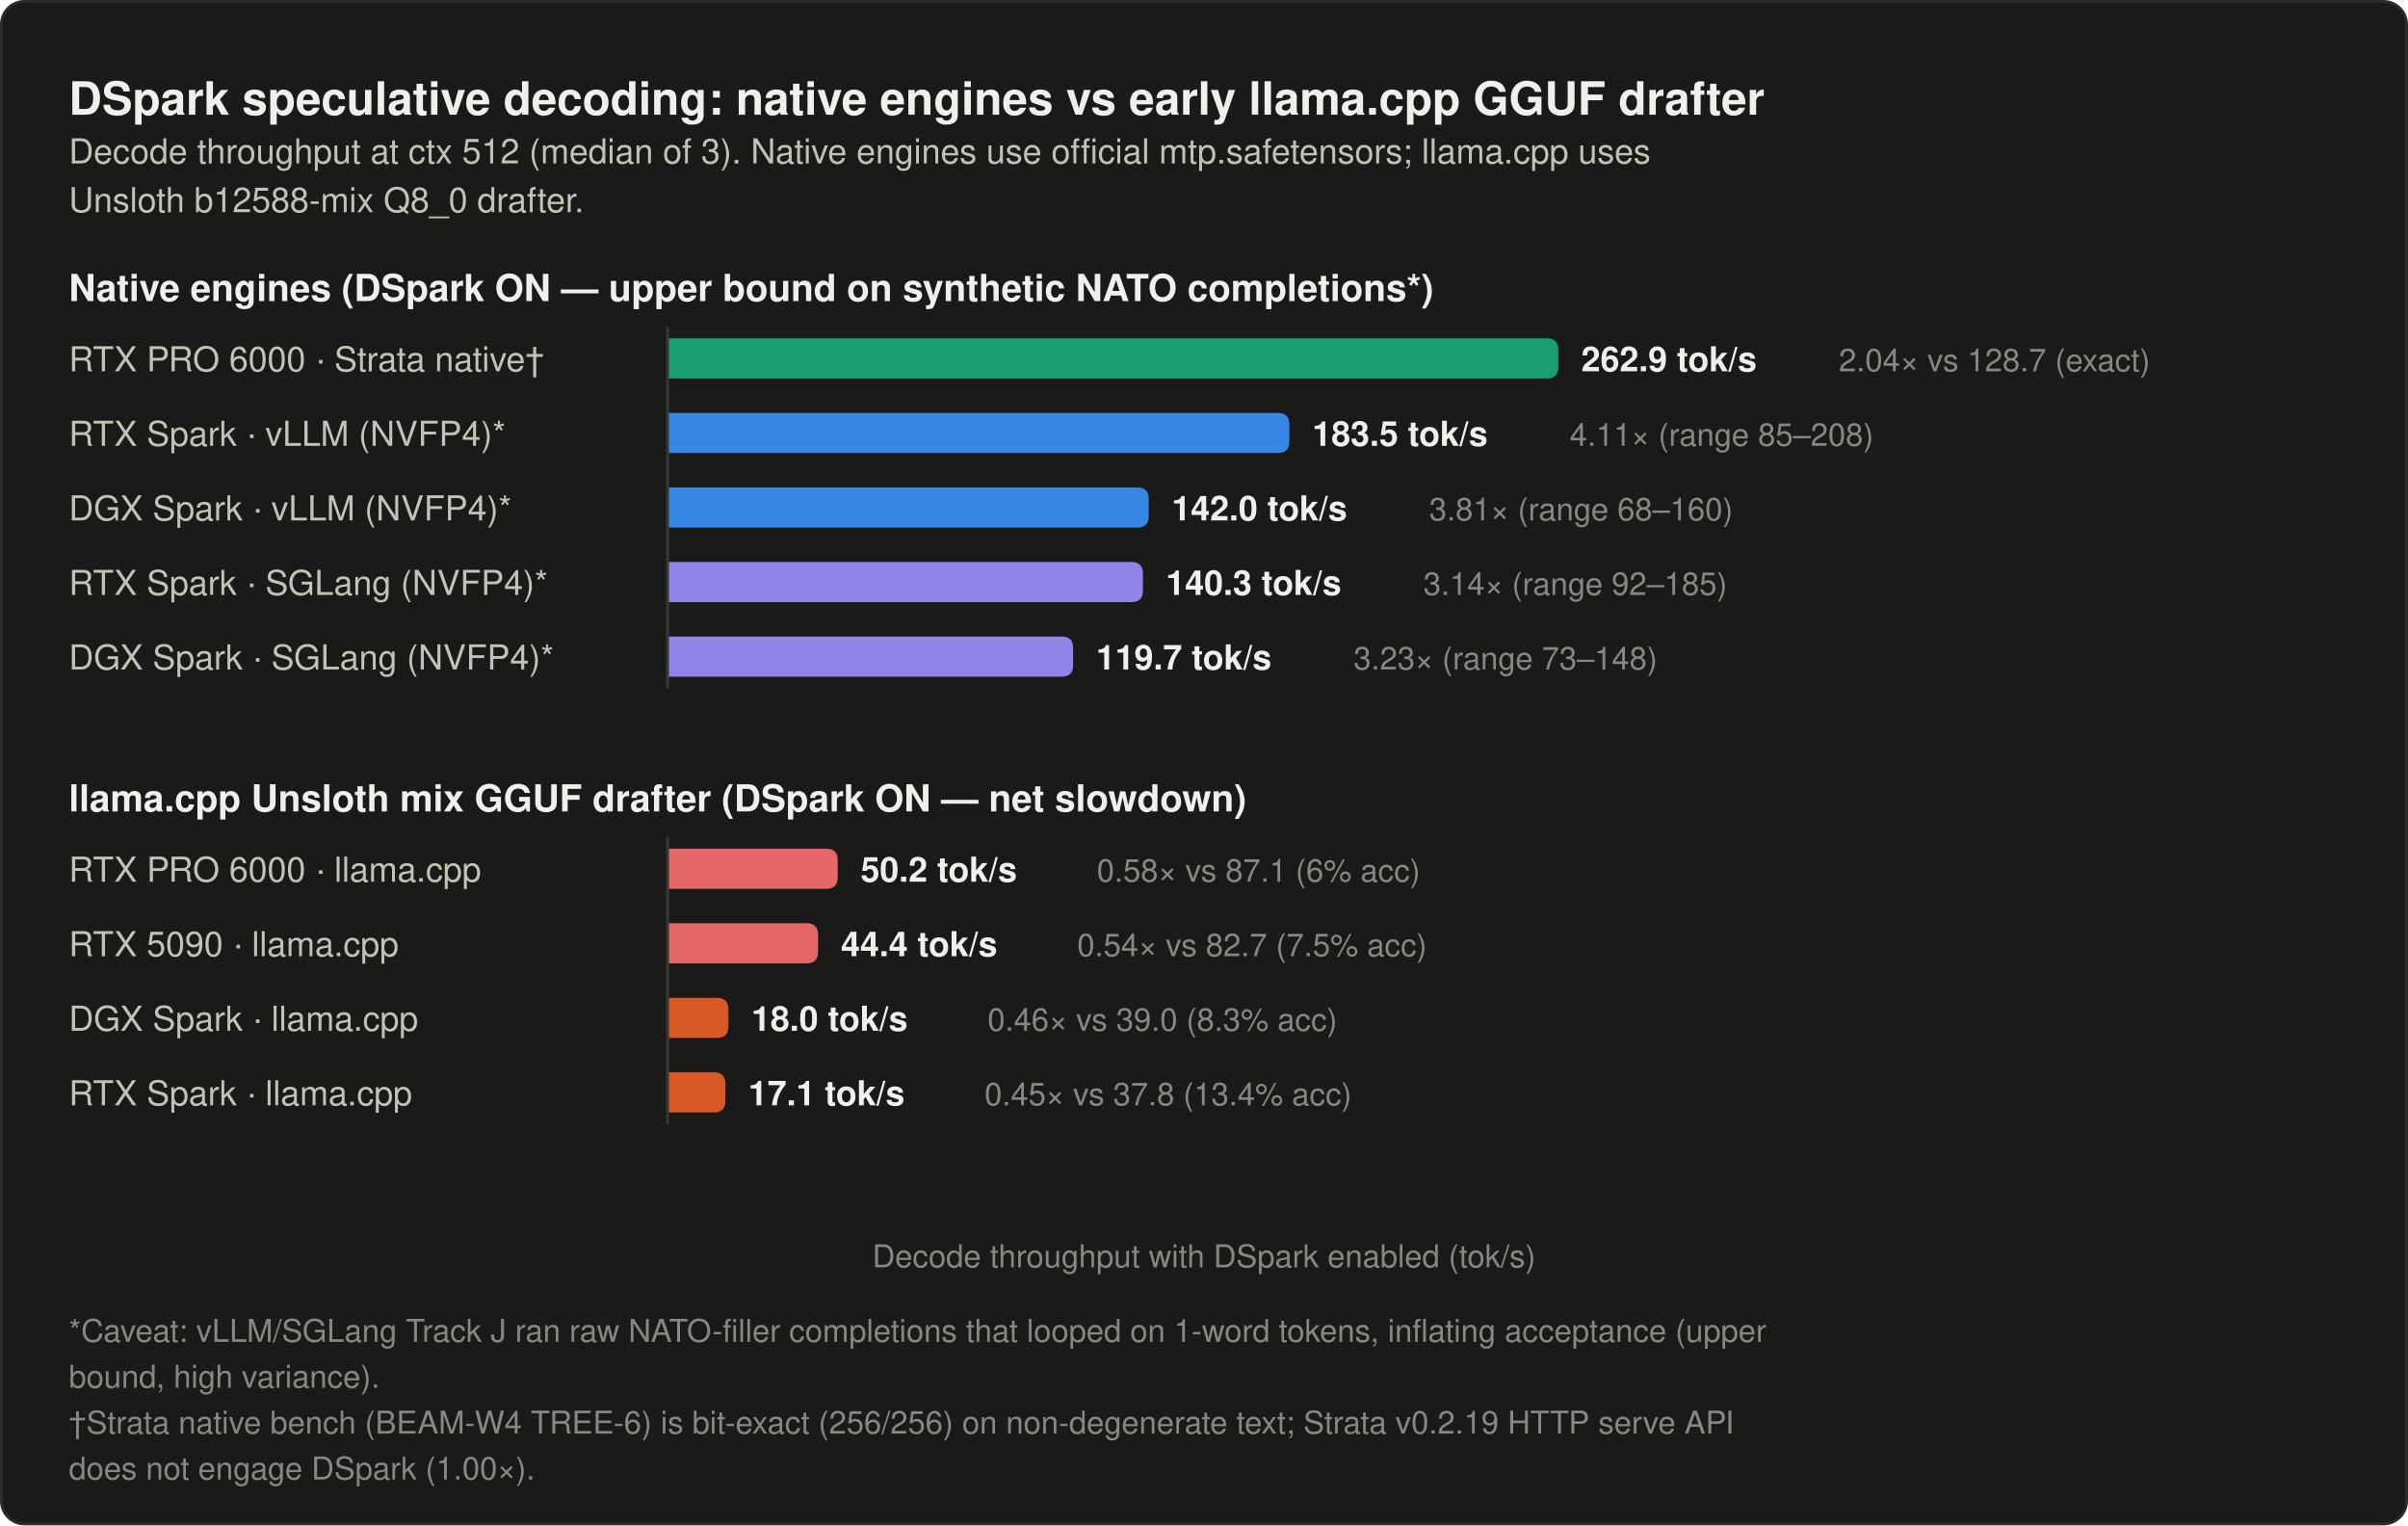
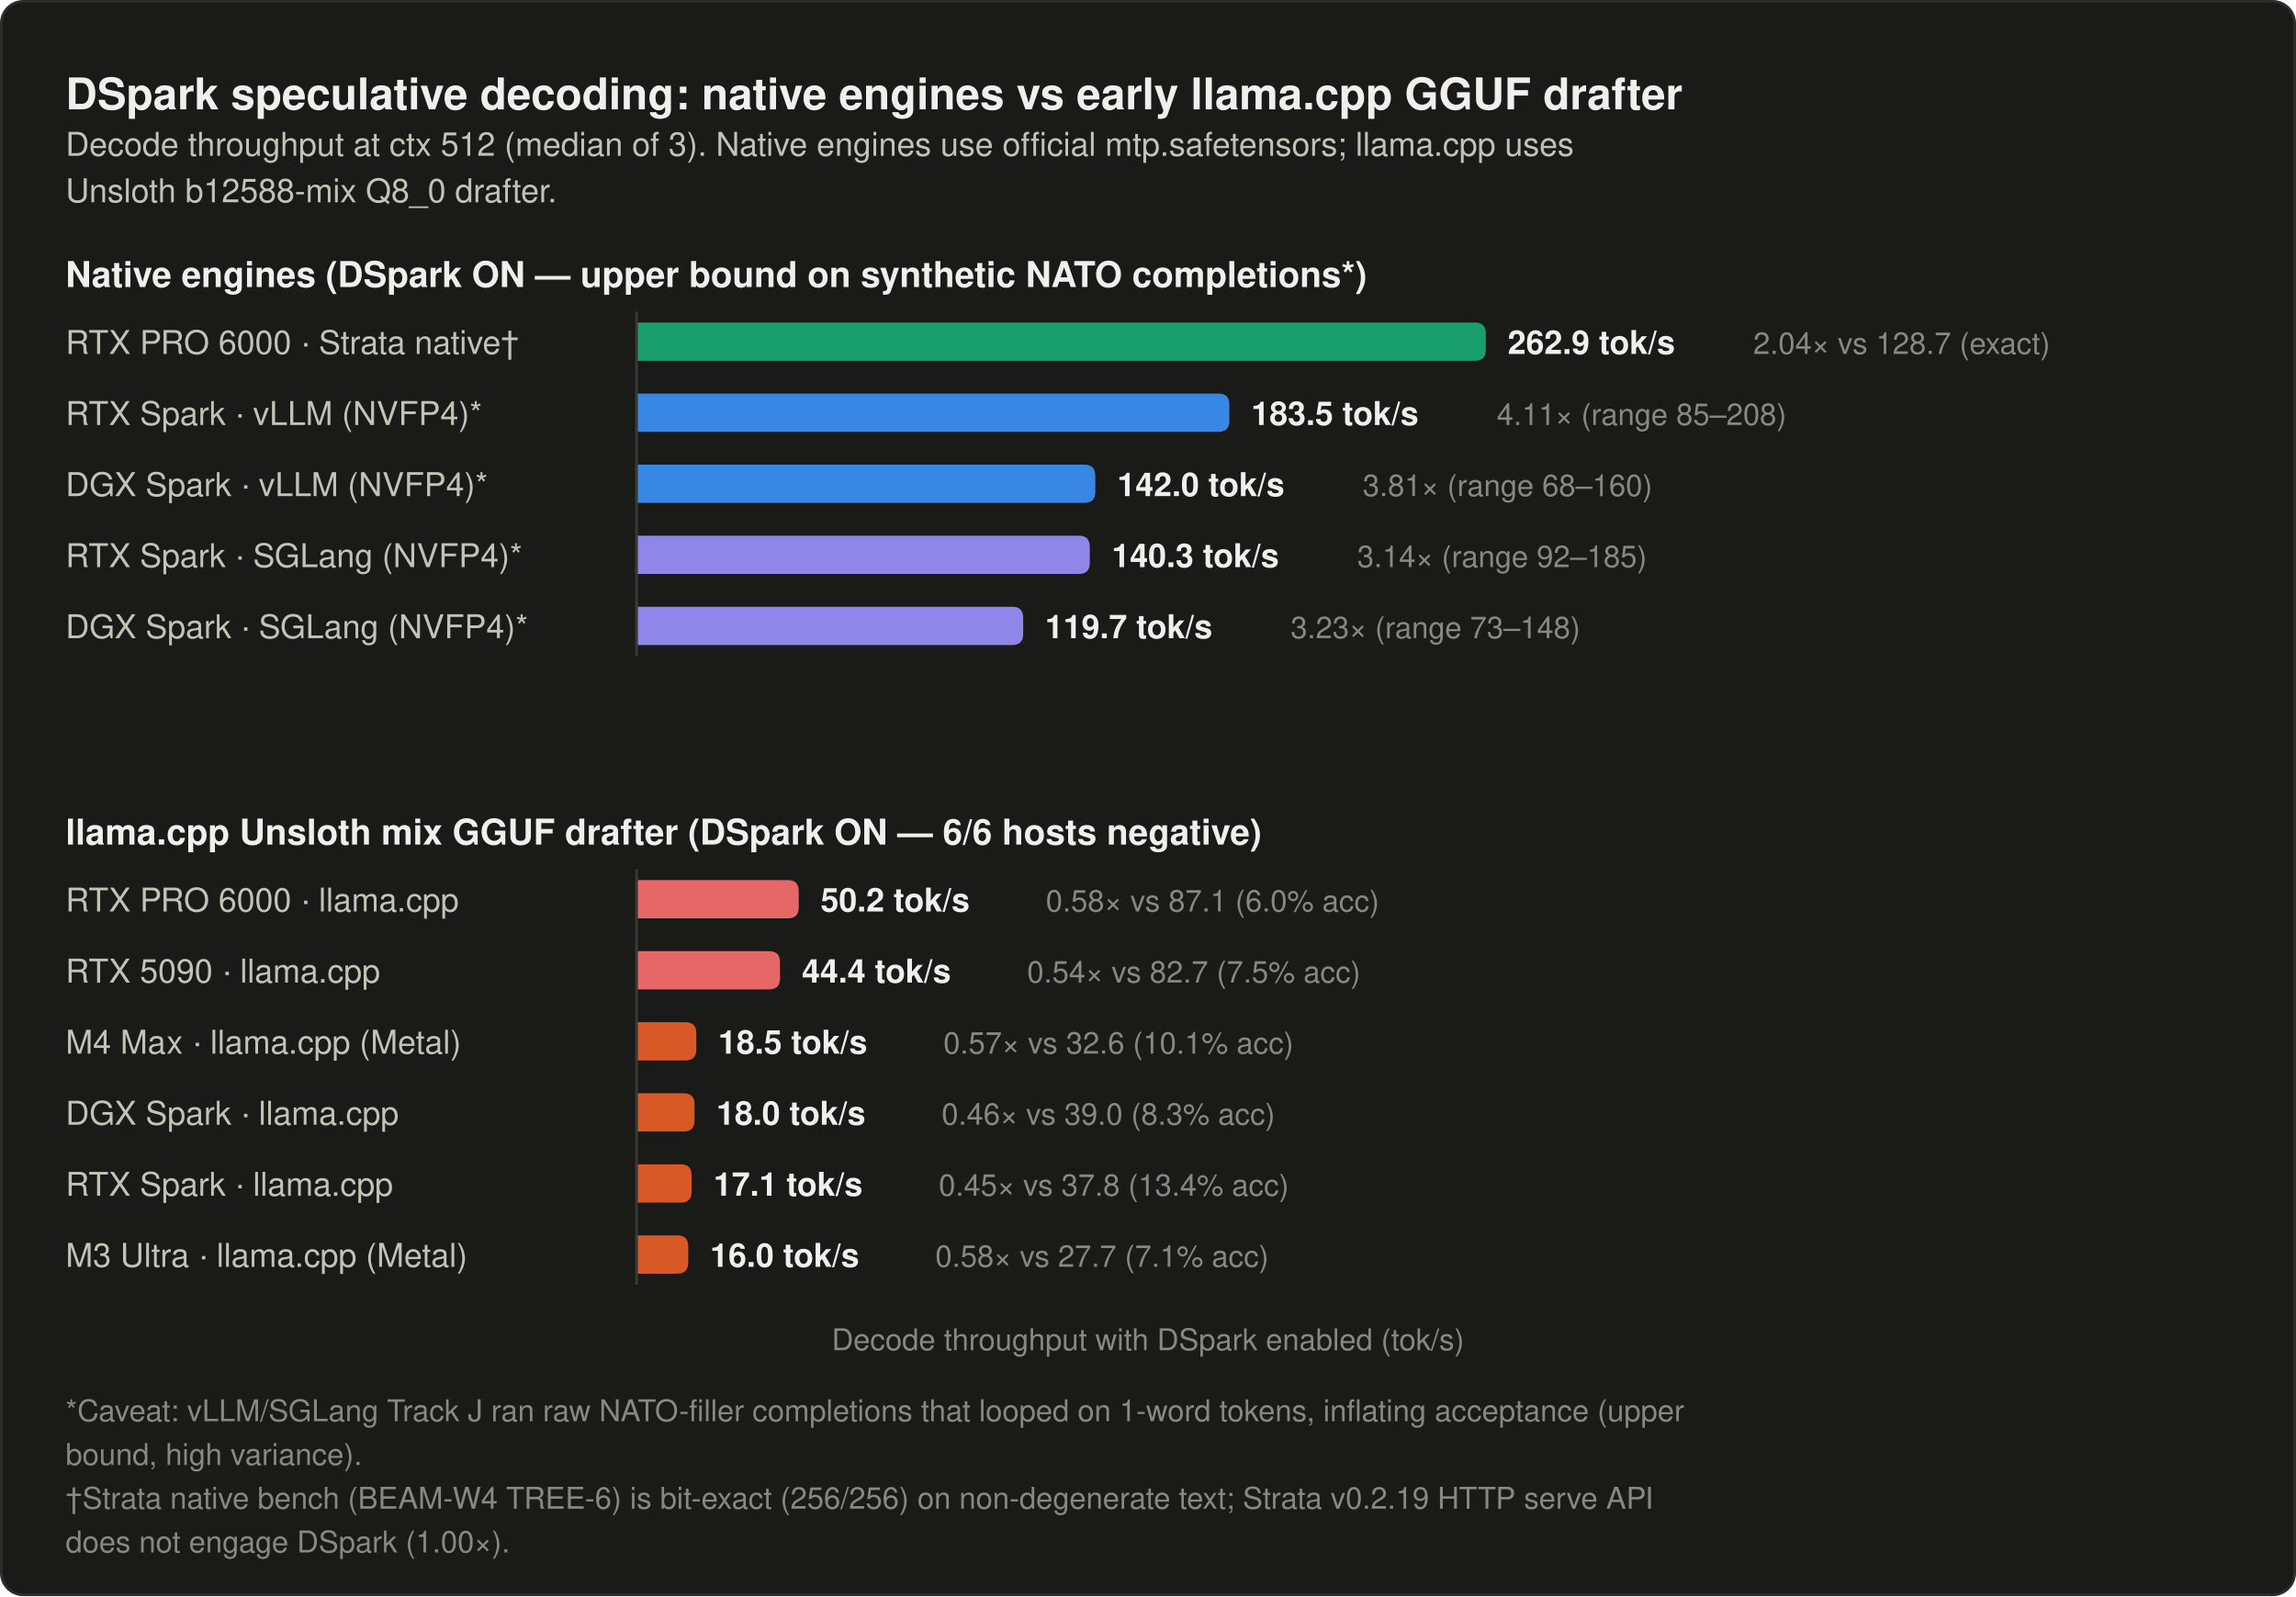
- <svg xmlns="http://www.w3.org/2000/svg" width="840" height="532" viewBox="0 0 840 532" role="img" aria-label="DSpark speculative decoding: native engines vs early llama.cpp GGUF drafter Decode throughput at ctx 512 (median of 3). Native engines use official mtp.safetensors; llama.cpp uses Unsloth b12588-mix Q8_0 drafter." font-family="system-ui, -apple-system, 'Segoe UI', Helvetica, Arial, sans-serif" data-x-scale="linear" data-y-scale="linear">
-   <rect x="0.5" y="0.5" width="839" height="531" fill="#1a1a19" rx="8" stroke="#2c2c2a" stroke-width="1" />
+ <svg xmlns="http://www.w3.org/2000/svg" width="840" height="584" viewBox="0 0 840 584" role="img" aria-label="DSpark speculative decoding: native engines vs early llama.cpp GGUF drafter Decode throughput at ctx 512 (median of 3). Native engines use official mtp.safetensors; llama.cpp uses Unsloth b12588-mix Q8_0 drafter." font-family="system-ui, -apple-system, 'Segoe UI', Helvetica, Arial, sans-serif" data-x-scale="linear" data-y-scale="linear">
+   <rect x="0.5" y="0.5" width="839" height="583" fill="#1a1a19" rx="8" stroke="#2c2c2a" stroke-width="1" />
  <text x="24" y="40" font-size="16" fill="#f0efec" font-weight="600">DSpark speculative decoding: native engines vs early llama.cpp GGUF drafter</text>
  <text x="24" y="57" font-size="12" fill="#c3c2b7">Decode throughput at ctx 512 (median of 3). Native engines use official mtp.safetensors; llama.cpp uses</text>
  <text x="24" y="74" font-size="12" fill="#c3c2b7">Unsloth b12588-mix Q8_0 drafter.</text>
  <text x="24" y="105" font-size="13" fill="#f0efec" font-weight="600">Native engines (DSpark ON — upper bound on synthetic NATO completions*)</text>
  <text x="24" y="129.5" font-size="12" fill="#c3c2b7">RTX PRO 6000 · Strata native†</text>
  <path d="M232.88,118 H539.6 Q543.6,118 543.6,122 V128 Q543.6,132 539.6,132 H232.88 Z" fill="#199e70" />
  <text x="551.6" y="129.5" font-size="12" fill="#f0efec" font-weight="600">262.9 tok/s</text>
  <text x="641.44" y="129.5" font-size="11" fill="#898781">2.04× vs 128.7 (exact)</text>
  <text x="24" y="155.5" font-size="12" fill="#c3c2b7">RTX Spark · vLLM (NVFP4)*</text>
  <path d="M232.88,144 H445.76 Q449.76,144 449.76,148 V154 Q449.76,158 445.76,158 H232.88 Z" fill="#3987e5" />
  <text x="457.76" y="155.5" font-size="12" fill="#f0efec" font-weight="600">183.5 tok/s</text>
  <text x="547.6" y="155.5" font-size="11" fill="#898781">4.11× (range 85–208)</text>
  <text x="24" y="181.5" font-size="12" fill="#c3c2b7">DGX Spark · vLLM (NVFP4)*</text>
  <path d="M232.88,170 H396.72 Q400.72,170 400.72,174 V180 Q400.72,184 396.72,184 H232.88 Z" fill="#3987e5" />
  <text x="408.72" y="181.5" font-size="12" fill="#f0efec" font-weight="600">142.0 tok/s</text>
  <text x="498.56" y="181.5" font-size="11" fill="#898781">3.81× (range 68–160)</text>
  <text x="24" y="207.5" font-size="12" fill="#c3c2b7">RTX Spark · SGLang (NVFP4)*</text>
  <path d="M232.88,196 H394.7 Q398.7,196 398.7,200 V206 Q398.7,210 394.7,210 H232.88 Z" fill="#9085e9" />
  <text x="406.7" y="207.5" font-size="12" fill="#f0efec" font-weight="600">140.3 tok/s</text>
  <text x="496.54" y="207.5" font-size="11" fill="#898781">3.14× (range 92–185)</text>
  <text x="24" y="233.5" font-size="12" fill="#c3c2b7">DGX Spark · SGLang (NVFP4)*</text>
  <path d="M232.88,222 H370.34 Q374.34,222 374.34,226 V232 Q374.34,236 370.34,236 H232.88 Z" fill="#9085e9" />
  <text x="382.34" y="233.5" font-size="12" fill="#f0efec" font-weight="600">119.7 tok/s</text>
  <text x="472.18" y="233.5" font-size="11" fill="#898781">3.23× (range 73–148)</text>
  <line x1="232.88" y1="114" x2="232.88" y2="240" stroke="#383835" stroke-width="1" />
-   <text x="24" y="283" font-size="13" fill="#f0efec" font-weight="600">llama.cpp Unsloth mix GGUF drafter (DSpark ON — net slowdown)</text>
-   <text x="24" y="307.5" font-size="12" fill="#c3c2b7">RTX PRO 6000 · llama.cpp</text>
-   <path d="M232.88,296 H288.22 Q292.22,296 292.22,300 V306 Q292.22,310 288.22,310 H232.88 Z" fill="#e66767" />
-   <text x="300.22" y="307.5" font-size="12" fill="#f0efec" font-weight="600">50.2 tok/s</text>
-   <text x="382.62" y="307.5" font-size="11" fill="#898781">0.58× vs 87.1 (6% acc)</text>
-   <text x="24" y="333.5" font-size="12" fill="#c3c2b7">RTX 5090 · llama.cpp</text>
-   <path d="M232.88,322 H281.36 Q285.36,322 285.36,326 V332 Q285.36,336 281.36,336 H232.88 Z" fill="#e66767" />
-   <text x="293.36" y="333.5" font-size="12" fill="#f0efec" font-weight="600">44.4 tok/s</text>
-   <text x="375.76" y="333.5" font-size="11" fill="#898781">0.54× vs 82.7 (7.5% acc)</text>
-   <text x="24" y="359.5" font-size="12" fill="#c3c2b7">DGX Spark · llama.cpp</text>
-   <path d="M232.88,348 H250.1 Q254.1,348 254.1,352 V358 Q254.1,362 250.1,362 H232.88 Z" fill="#d95926" />
-   <text x="262.1" y="359.5" font-size="12" fill="#f0efec" font-weight="600">18.0 tok/s</text>
-   <text x="344.5" y="359.5" font-size="11" fill="#898781">0.46× vs 39.0 (8.3% acc)</text>
-   <text x="24" y="385.5" font-size="12" fill="#c3c2b7">RTX Spark · llama.cpp</text>
-   <path d="M232.88,374 H249.04 Q253.04,374 253.04,378 V384 Q253.04,388 249.04,388 H232.88 Z" fill="#d95926" />
-   <text x="261.04" y="385.5" font-size="12" fill="#f0efec" font-weight="600">17.1 tok/s</text>
-   <text x="343.44" y="385.5" font-size="11" fill="#898781">0.45× vs 37.8 (13.4% acc)</text>
-   <line x1="232.88" y1="292" x2="232.88" y2="392" stroke="#383835" stroke-width="1" />
-   <text x="420" y="442" font-size="11" fill="#898781" text-anchor="middle">Decode throughput with DSpark enabled (tok/s)</text>
-   <text x="24" y="468" font-size="11" fill="#898781">*Caveat: vLLM/SGLang Track J ran raw NATO-filler completions that looped on 1-word tokens, inflating acceptance (upper</text>
-   <text x="24" y="484" font-size="11" fill="#898781">bound, high variance).</text>
-   <text x="24" y="500" font-size="11" fill="#898781">†Strata native bench (BEAM-W4 TREE-6) is bit-exact (256/256) on non-degenerate text; Strata v0.2.19 HTTP serve API</text>
-   <text x="24" y="516" font-size="11" fill="#898781">does not engage DSpark (1.00×).</text>
+   <text x="24" y="309" font-size="13" fill="#f0efec" font-weight="600">llama.cpp Unsloth mix GGUF drafter (DSpark ON — 6/6 hosts negative)</text>
+   <text x="24" y="333.5" font-size="12" fill="#c3c2b7">RTX PRO 6000 · llama.cpp</text>
+   <path d="M232.88,322 H288.22 Q292.22,322 292.22,326 V332 Q292.22,336 288.22,336 H232.88 Z" fill="#e66767" />
+   <text x="300.22" y="333.5" font-size="12" fill="#f0efec" font-weight="600">50.2 tok/s</text>
+   <text x="382.62" y="333.5" font-size="11" fill="#898781">0.58× vs 87.1 (6.0% acc)</text>
+   <text x="24" y="359.5" font-size="12" fill="#c3c2b7">RTX 5090 · llama.cpp</text>
+   <path d="M232.88,348 H281.36 Q285.36,348 285.36,352 V358 Q285.36,362 281.36,362 H232.88 Z" fill="#e66767" />
+   <text x="293.36" y="359.5" font-size="12" fill="#f0efec" font-weight="600">44.4 tok/s</text>
+   <text x="375.76" y="359.5" font-size="11" fill="#898781">0.54× vs 82.7 (7.5% acc)</text>
+   <text x="24" y="385.5" font-size="12" fill="#c3c2b7">M4 Max · llama.cpp (Metal)</text>
+   <path d="M232.88,374 H250.75 Q254.75,374 254.75,378 V384 Q254.75,388 250.75,388 H232.88 Z" fill="#d95926" />
+   <text x="262.75" y="385.5" font-size="12" fill="#f0efec" font-weight="600">18.5 tok/s</text>
+   <text x="345.15" y="385.5" font-size="11" fill="#898781">0.57× vs 32.6 (10.1% acc)</text>
+   <text x="24" y="411.5" font-size="12" fill="#c3c2b7">DGX Spark · llama.cpp</text>
+   <path d="M232.88,400 H250.1 Q254.1,400 254.1,404 V410 Q254.1,414 250.1,414 H232.88 Z" fill="#d95926" />
+   <text x="262.1" y="411.5" font-size="12" fill="#f0efec" font-weight="600">18.0 tok/s</text>
+   <text x="344.5" y="411.5" font-size="11" fill="#898781">0.46× vs 39.0 (8.3% acc)</text>
+   <text x="24" y="437.5" font-size="12" fill="#c3c2b7">RTX Spark · llama.cpp</text>
+   <path d="M232.88,426 H249.04 Q253.04,426 253.04,430 V436 Q253.04,440 249.04,440 H232.88 Z" fill="#d95926" />
+   <text x="261.04" y="437.5" font-size="12" fill="#f0efec" font-weight="600">17.1 tok/s</text>
+   <text x="343.44" y="437.5" font-size="11" fill="#898781">0.45× vs 37.8 (13.4% acc)</text>
+   <text x="24" y="463.5" font-size="12" fill="#c3c2b7">M3 Ultra · llama.cpp (Metal)</text>
+   <path d="M232.88,452 H247.79 Q251.79,452 251.79,456 V462 Q251.79,466 247.79,466 H232.88 Z" fill="#d95926" />
+   <text x="259.79" y="463.5" font-size="12" fill="#f0efec" font-weight="600">16.0 tok/s</text>
+   <text x="342.19" y="463.5" font-size="11" fill="#898781">0.58× vs 27.7 (7.1% acc)</text>
+   <line x1="232.88" y1="318" x2="232.88" y2="470" stroke="#383835" stroke-width="1" />
+   <text x="420" y="494" font-size="11" fill="#898781" text-anchor="middle">Decode throughput with DSpark enabled (tok/s)</text>
+   <text x="24" y="520" font-size="11" fill="#898781">*Caveat: vLLM/SGLang Track J ran raw NATO-filler completions that looped on 1-word tokens, inflating acceptance (upper</text>
+   <text x="24" y="536" font-size="11" fill="#898781">bound, high variance).</text>
+   <text x="24" y="552" font-size="11" fill="#898781">†Strata native bench (BEAM-W4 TREE-6) is bit-exact (256/256) on non-degenerate text; Strata v0.2.19 HTTP serve API</text>
+   <text x="24" y="568" font-size="11" fill="#898781">does not engage DSpark (1.00×).</text>
</svg>
